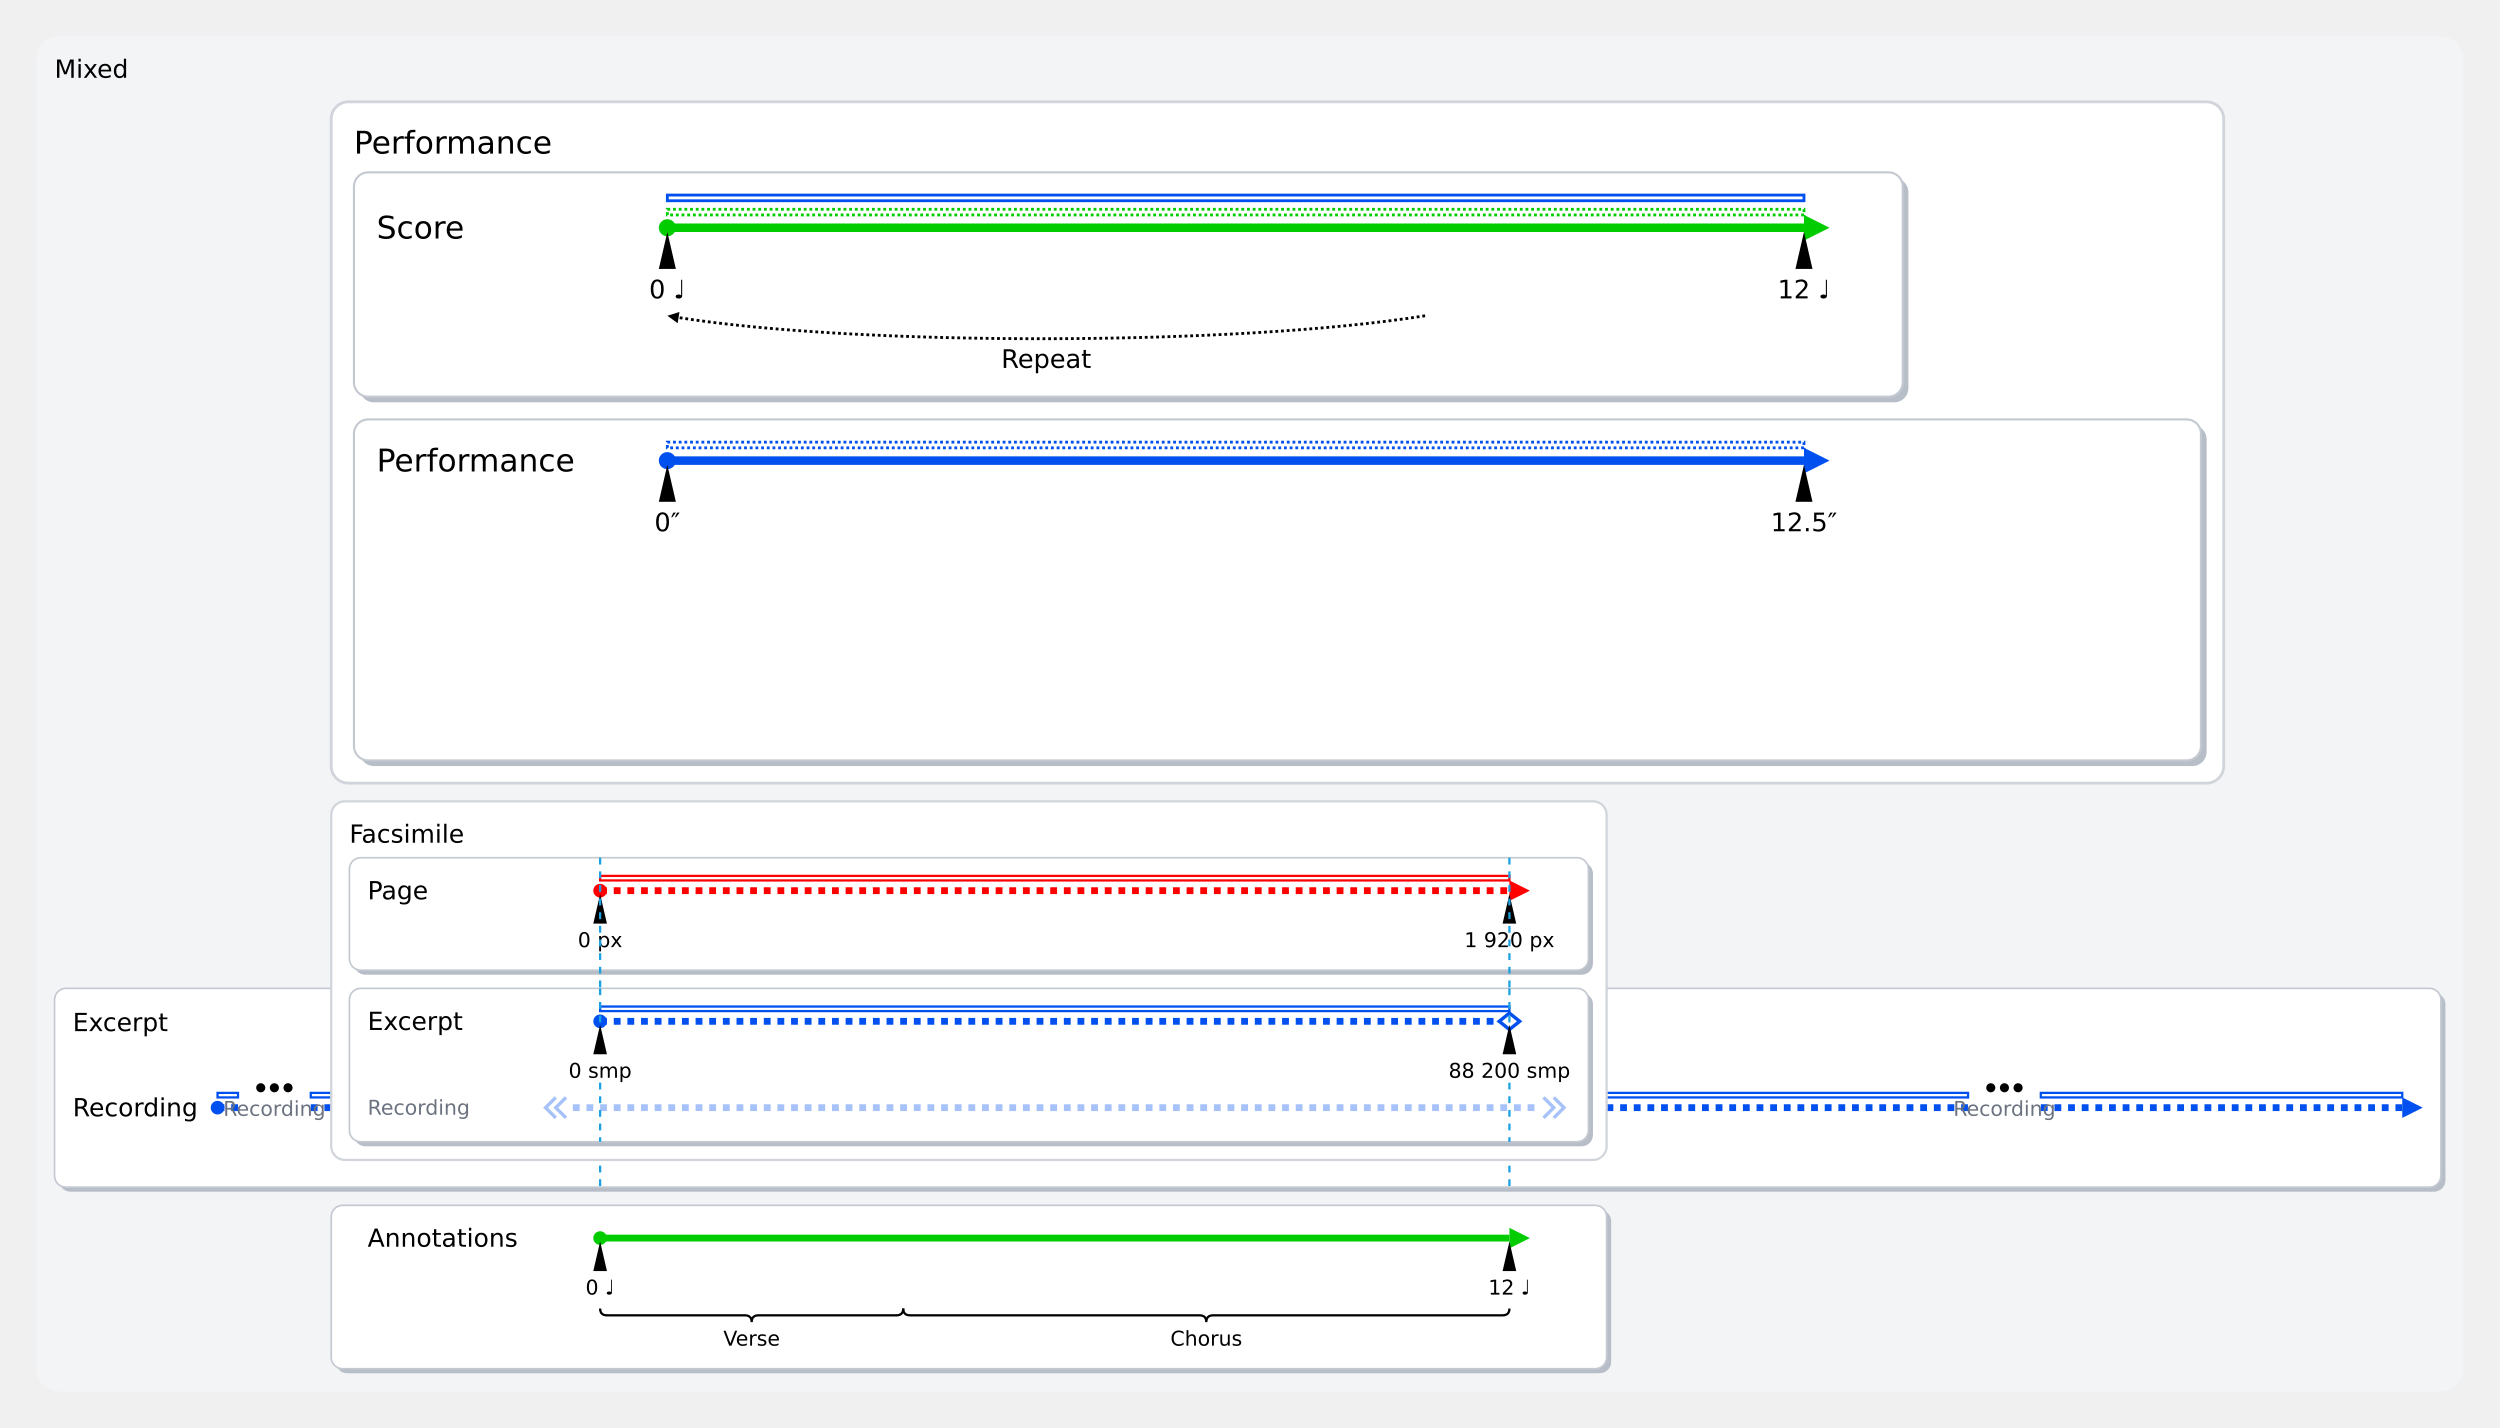
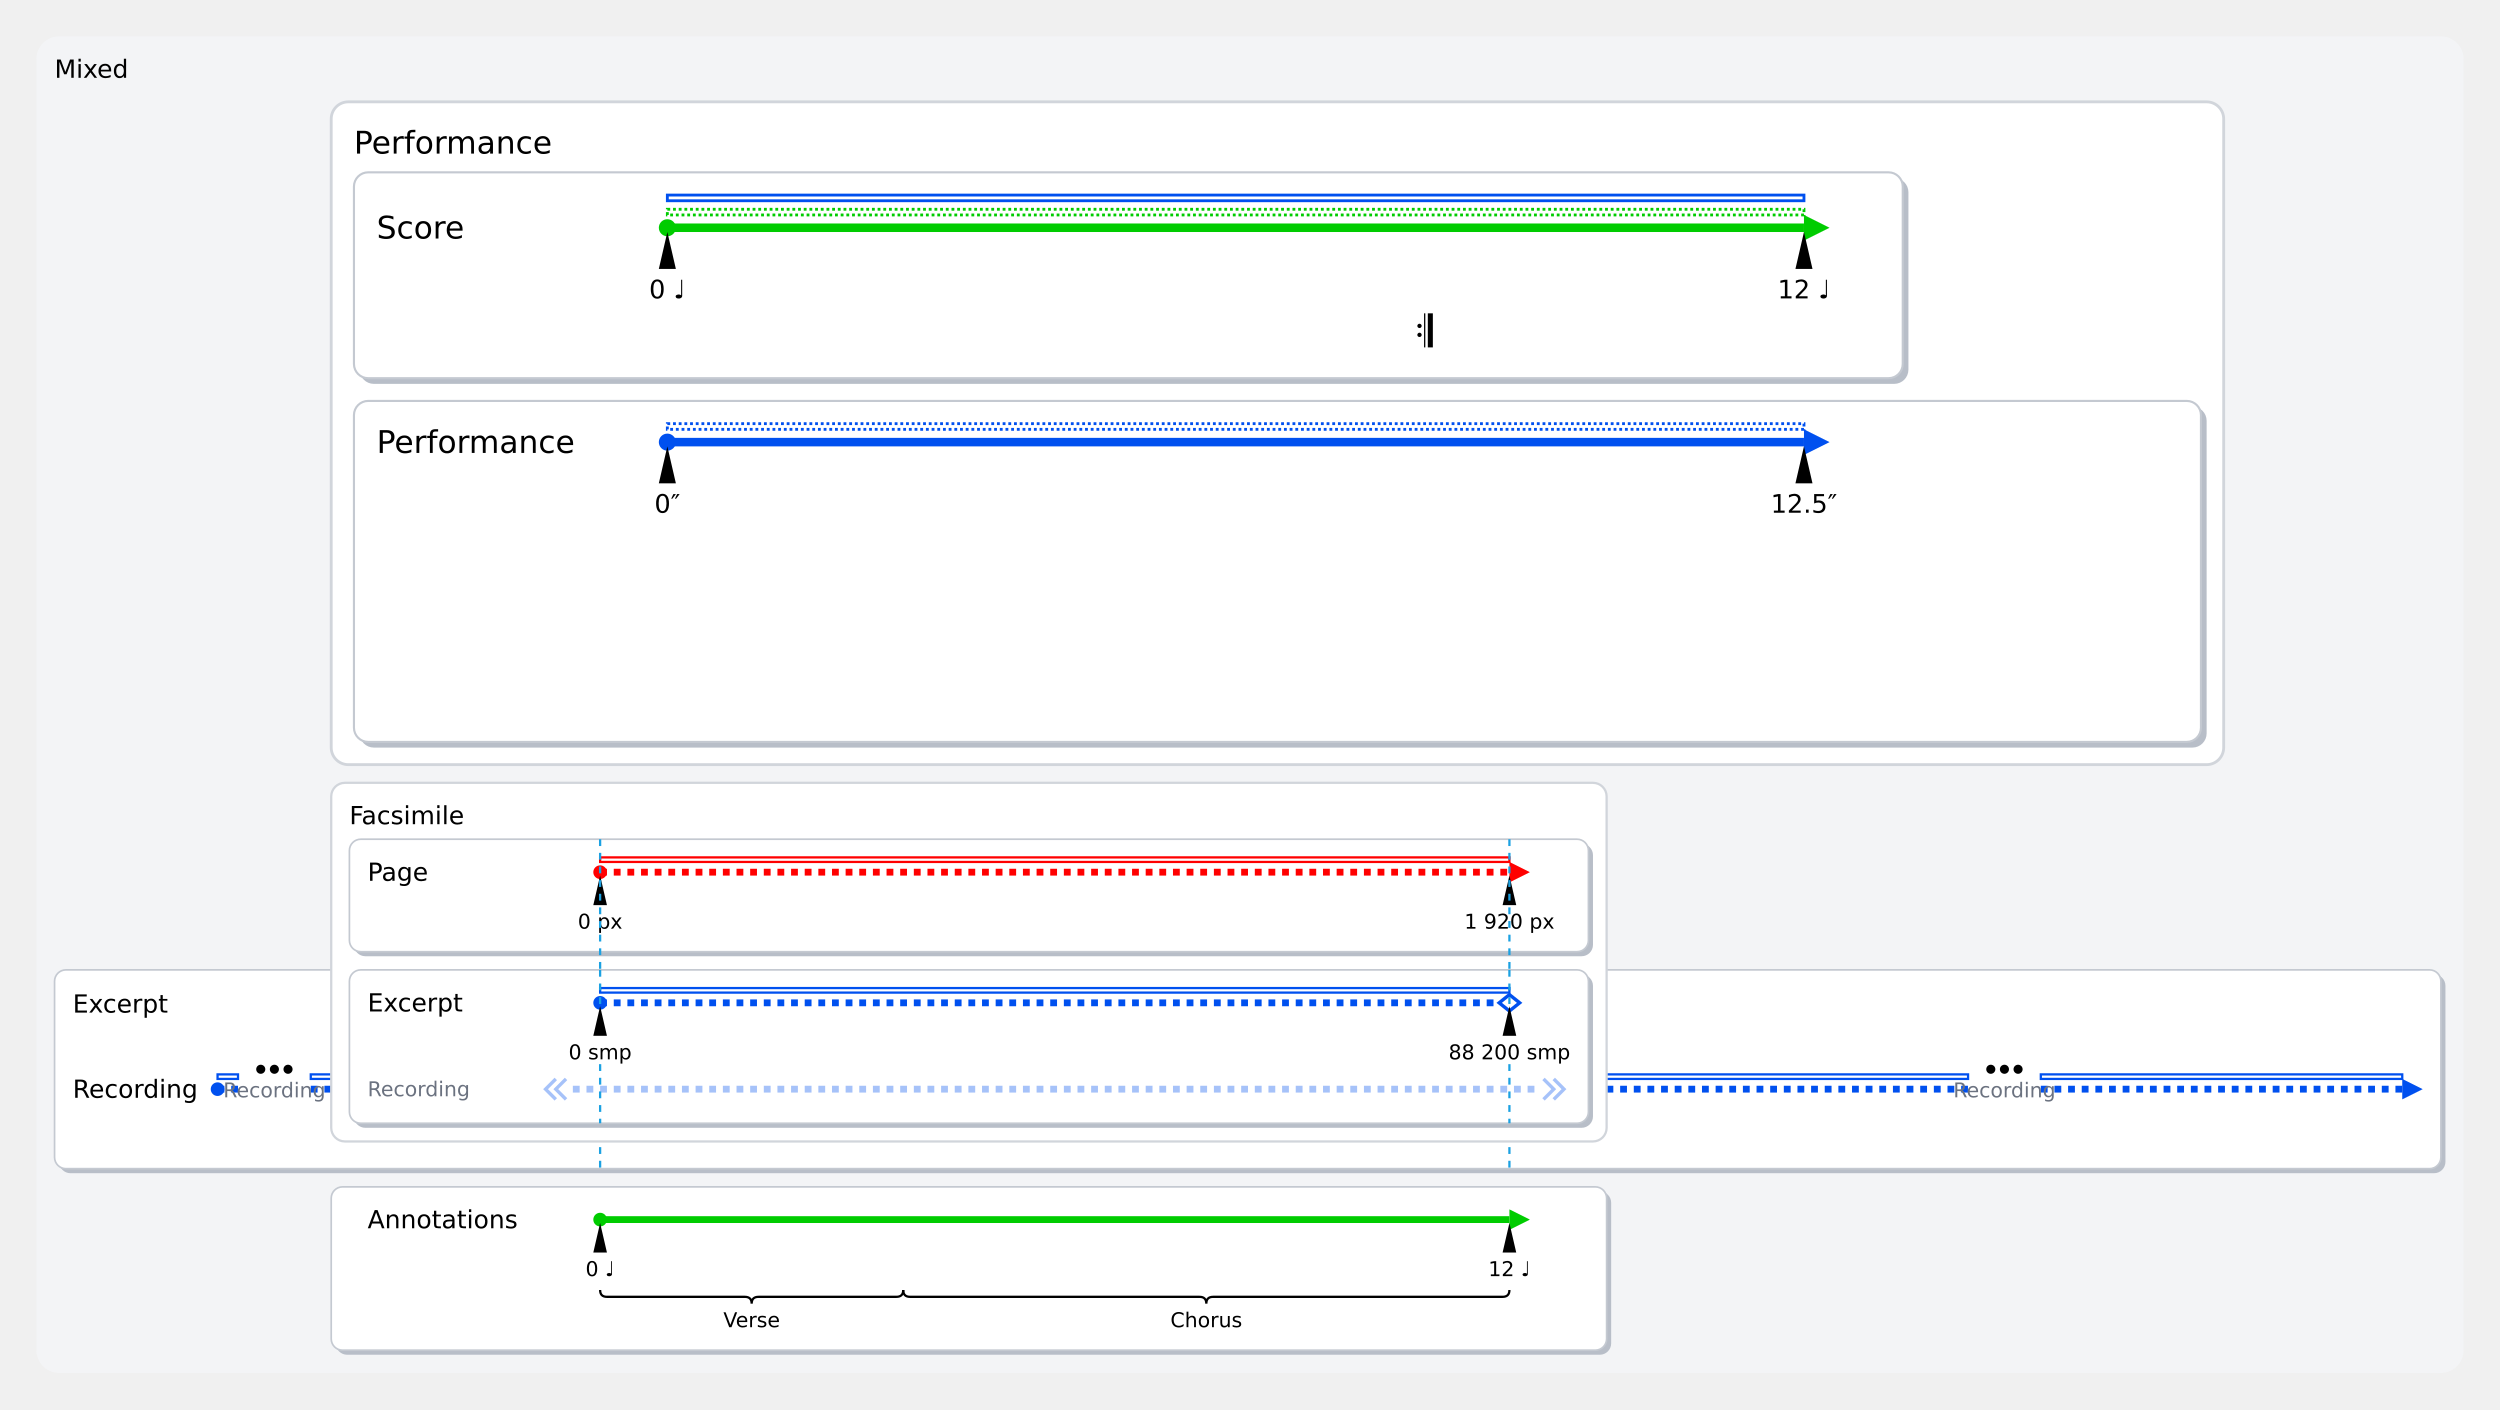
- <svg xmlns="http://www.w3.org/2000/svg" width="1099.756" height="628.092" viewBox="0 0 1099.756 628.092" font-family="DejaVu Sans, Noto Music" text-rendering="geometricPrecision" style="font-kerning:none;font-variant-ligatures:none">
+ <svg xmlns="http://www.w3.org/2000/svg" width="1099.756" height="619.957" viewBox="0 0 1099.756 619.957" font-family="DejaVu Sans, Noto Music" text-rendering="geometricPrecision" style="font-kerning:none;font-variant-ligatures:none">
  <g transform="translate(16 16)">
-     <rect x="0" y="0" width="1067.756" height="596.092" rx="10" fill="#F3F4F6" />
+     <rect x="0" y="0" width="1067.756" height="587.957" rx="10" fill="#F3F4F6" />
    <text data-part="name" x="8" y="18.21" text-anchor="start" font-size="11" fill="#000000">Mixed</text>
-     <rect data-id="recording" data-part="card" x="10" y="420.783" width="1049.756" height="87.453" rx="5" fill="#B8BEC8" />
-     <rect data-id="recording" data-part="card" x="8" y="418.783" width="1049.756" height="87.453" rx="5" fill="#FFFFFF" stroke="#C4C9D1" stroke-width="0.75" />
-     <polygon data-id="cmap_5" points="79.704,464.76 88.701,464.76 88.701,466.76 79.704,466.76" fill="none" stroke="#0050EF" stroke-width="1" />
-     <polygon data-id="cmap_5" points="120.706,464.76 849.753,464.76 849.753,466.76 120.706,466.76" fill="none" stroke="#0050EF" stroke-width="1" />
-     <polygon data-id="cmap_5" points="881.758,464.76 1040.756,464.76 1040.756,466.76 881.758,466.76" fill="none" stroke="#0050EF" stroke-width="1" />
-     <polygon data-id="cmap_6" points="247.995,427.283 647.995,427.283 647.995,429.283 247.995,429.283" fill="none" stroke="#0050EF" stroke-width="1" />
-     <line data-id="recording" x1="79.704" y1="471.26" x2="88.701" y2="471.26" stroke="#0050EF" stroke-width="3" stroke-dasharray="3 3" />
-     <line data-id="recording" x1="120.706" y1="471.26" x2="849.753" y2="471.26" stroke="#0050EF" stroke-width="3" stroke-dasharray="3 3" />
-     <line data-id="recording" x1="881.758" y1="471.26" x2="1040.756" y2="471.26" stroke="#0050EF" stroke-width="3" stroke-dasharray="3 3" />
-     <circle data-id="recording" cx="79.704" cy="471.26" r="3" fill="#0050EF" />
-     <polygon data-id="recording" points="1049.756,471.26 1040.756,466.76 1040.756,475.76" fill="#0050EF" />
-     <line data-id="excerpt" x1="247.995" y1="433.783" x2="643.495" y2="433.783" stroke="#0050EF" stroke-width="3" stroke-dasharray="3 3" />
-     <circle data-id="excerpt" cx="247.995" cy="433.783" r="3" fill="#0050EF" />
-     <polygon data-id="excerpt" points="643.495,433.783 647.995,430.183 652.495,433.783 647.995,437.383" fill="none" stroke="#0050EF" stroke-width="1.5" />
-     <polygon data-id="timestamp_3" points="247.995,435.283 244.995,448.283 250.995,448.283" fill="#000000" />
-     <polygon data-id="timestamp_4" points="647.995,435.283 644.995,448.283 650.995,448.283" fill="#000000" />
-     <text data-id="excerpt" data-part="name" x="16" y="437.591" text-anchor="start" font-size="11" fill="#000000">Excerpt</text>
-     <text data-id="recording" data-part="name" x="16" y="475.068" text-anchor="start" font-size="11" fill="#000000">Recording</text>
-     <text data-id="timestamp_3" data-part="coordinate" x="247.995" y="458.637" text-anchor="middle" font-size="9" fill="#000000">0 smp</text>
-     <text data-id="timestamp_4" data-part="coordinate" x="647.995" y="458.637" text-anchor="middle" font-size="9" fill="#000000">88 200 smp</text>
-     <line data-id="timestamp_3" data-part="line" x1="247.995" y1="418.783" x2="247.995" y2="435.283" stroke="#1BA1E2" stroke-width="1" stroke-dasharray="3 3" />
-     <line data-id="timestamp_3" data-part="line" x1="247.995" y1="460.76" x2="247.995" y2="506.236" stroke="#1BA1E2" stroke-width="1" stroke-dasharray="3 3" />
-     <line data-id="timestamp_4" data-part="line" x1="647.995" y1="418.783" x2="647.995" y2="435.283" stroke="#1BA1E2" stroke-width="1" stroke-dasharray="3 3" />
-     <line data-id="timestamp_4" data-part="line" x1="647.995" y1="460.76" x2="647.995" y2="506.236" stroke="#1BA1E2" stroke-width="1" stroke-dasharray="3 3" />
-     <circle data-id="recording" data-part="elision ellipsis" cx="98.704" cy="462.51" r="2" fill="#000000" />
-     <circle data-id="recording" data-part="elision ellipsis" cx="104.704" cy="462.51" r="2" fill="#000000" />
-     <circle data-id="recording" data-part="elision ellipsis" cx="110.704" cy="462.51" r="2" fill="#000000" />
-     <text data-id="recording" data-part="elision name" x="104.704" y="474.864" text-anchor="middle" font-size="9" fill="#6B7280">Recording</text>
-     <circle data-id="recording" data-part="elision ellipsis" cx="859.756" cy="462.51" r="2" fill="#000000" />
-     <circle data-id="recording" data-part="elision ellipsis" cx="865.756" cy="462.51" r="2" fill="#000000" />
-     <circle data-id="recording" data-part="elision ellipsis" cx="871.756" cy="462.51" r="2" fill="#000000" />
-     <text data-id="recording" data-part="elision name" x="865.756" y="474.864" text-anchor="middle" font-size="9" fill="#6B7280">Recording</text>
-     <rect data-id="group_1" x="129.704" y="28.805" width="832.5" height="299.697" rx="7.5" fill="#FFFFFF" stroke="#D1D5DB" stroke-width="1.25" />
+     <rect data-id="recording" data-part="card" x="10" y="412.648" width="1049.756" height="87.453" rx="5" fill="#B8BEC8" />
+     <rect data-id="recording" data-part="card" x="8" y="410.648" width="1049.756" height="87.453" rx="5" fill="#FFFFFF" stroke="#C4C9D1" stroke-width="0.75" />
+     <polygon data-id="cmap_5" points="79.704,456.625 88.701,456.625 88.701,458.625 79.704,458.625" fill="none" stroke="#0050EF" stroke-width="1" />
+     <polygon data-id="cmap_5" points="120.706,456.625 849.753,456.625 849.753,458.625 120.706,458.625" fill="none" stroke="#0050EF" stroke-width="1" />
+     <polygon data-id="cmap_5" points="881.758,456.625 1040.756,456.625 1040.756,458.625 881.758,458.625" fill="none" stroke="#0050EF" stroke-width="1" />
+     <polygon data-id="cmap_6" points="247.995,419.148 647.995,419.148 647.995,421.148 247.995,421.148" fill="none" stroke="#0050EF" stroke-width="1" />
+     <line data-id="recording" x1="79.704" y1="463.125" x2="88.701" y2="463.125" stroke="#0050EF" stroke-width="3" stroke-dasharray="3 3" />
+     <line data-id="recording" x1="120.706" y1="463.125" x2="849.753" y2="463.125" stroke="#0050EF" stroke-width="3" stroke-dasharray="3 3" />
+     <line data-id="recording" x1="881.758" y1="463.125" x2="1040.756" y2="463.125" stroke="#0050EF" stroke-width="3" stroke-dasharray="3 3" />
+     <circle data-id="recording" cx="79.704" cy="463.125" r="3" fill="#0050EF" />
+     <polygon data-id="recording" points="1049.756,463.125 1040.756,458.625 1040.756,467.625" fill="#0050EF" />
+     <line data-id="excerpt" x1="247.995" y1="425.648" x2="643.495" y2="425.648" stroke="#0050EF" stroke-width="3" stroke-dasharray="3 3" />
+     <circle data-id="excerpt" cx="247.995" cy="425.648" r="3" fill="#0050EF" />
+     <polygon data-id="excerpt" points="643.495,425.648 647.995,422.048 652.495,425.648 647.995,429.248" fill="none" stroke="#0050EF" stroke-width="1.5" />
+     <polygon data-id="timestamp_3" points="247.995,427.148 244.995,440.148 250.995,440.148" fill="#000000" />
+     <polygon data-id="timestamp_4" points="647.995,427.148 644.995,440.148 650.995,440.148" fill="#000000" />
+     <text data-id="excerpt" data-part="name" x="16" y="429.457" text-anchor="start" font-size="11" fill="#000000">Excerpt</text>
+     <text data-id="recording" data-part="name" x="16" y="466.933" text-anchor="start" font-size="11" fill="#000000">Recording</text>
+     <text data-id="timestamp_3" data-part="coordinate" x="247.995" y="450.502" text-anchor="middle" font-size="9" fill="#000000">0 smp</text>
+     <text data-id="timestamp_4" data-part="coordinate" x="647.995" y="450.502" text-anchor="middle" font-size="9" fill="#000000">88 200 smp</text>
+     <line data-id="timestamp_3" data-part="line" x1="247.995" y1="410.648" x2="247.995" y2="427.148" stroke="#1BA1E2" stroke-width="1" stroke-dasharray="3 3" />
+     <line data-id="timestamp_3" data-part="line" x1="247.995" y1="452.625" x2="247.995" y2="498.102" stroke="#1BA1E2" stroke-width="1" stroke-dasharray="3 3" />
+     <line data-id="timestamp_4" data-part="line" x1="647.995" y1="410.648" x2="647.995" y2="427.148" stroke="#1BA1E2" stroke-width="1" stroke-dasharray="3 3" />
+     <line data-id="timestamp_4" data-part="line" x1="647.995" y1="452.625" x2="647.995" y2="498.102" stroke="#1BA1E2" stroke-width="1" stroke-dasharray="3 3" />
+     <circle data-id="recording" data-part="elision ellipsis" cx="98.704" cy="454.375" r="2" fill="#000000" />
+     <circle data-id="recording" data-part="elision ellipsis" cx="104.704" cy="454.375" r="2" fill="#000000" />
+     <circle data-id="recording" data-part="elision ellipsis" cx="110.704" cy="454.375" r="2" fill="#000000" />
+     <text data-id="recording" data-part="elision name" x="104.704" y="466.729" text-anchor="middle" font-size="9" fill="#6B7280">Recording</text>
+     <circle data-id="recording" data-part="elision ellipsis" cx="859.756" cy="454.375" r="2" fill="#000000" />
+     <circle data-id="recording" data-part="elision ellipsis" cx="865.756" cy="454.375" r="2" fill="#000000" />
+     <circle data-id="recording" data-part="elision ellipsis" cx="871.756" cy="454.375" r="2" fill="#000000" />
+     <text data-id="recording" data-part="elision name" x="865.756" y="466.729" text-anchor="middle" font-size="9" fill="#6B7280">Recording</text>
+     <rect data-id="group_1" x="129.704" y="28.805" width="832.5" height="291.562" rx="7.5" fill="#FFFFFF" stroke="#D1D5DB" stroke-width="1.25" />
    <text data-id="group_1" data-part="name" x="139.704" y="51.568" text-anchor="start" font-size="13.75" fill="#000000">Performance</text>
-     <rect data-id="score" data-part="card" x="142.204" y="62.31" width="681.315" height="98.691" rx="6.25" fill="#B8BEC8" />
-     <rect data-id="score" data-part="card" x="139.704" y="59.81" width="681.315" height="98.691" rx="6.25" fill="#FFFFFF" stroke="#C4C9D1" stroke-width="0.938" />
+     <rect data-id="score" data-part="card" x="142.204" y="62.31" width="681.315" height="90.557" rx="6.25" fill="#B8BEC8" />
+     <rect data-id="score" data-part="card" x="139.704" y="59.81" width="681.315" height="90.557" rx="6.25" fill="#FFFFFF" stroke="#C4C9D1" stroke-width="0.938" />
    <polygon data-id="cmap_1" points="277.568,76.061 777.568,76.061 777.568,78.561 277.568,78.561" fill="none" stroke="#00CC00" stroke-width="1.25" stroke-dasharray="1.25 1.25" />
    <polygon data-id="cmap_2" points="277.568,69.811 777.568,69.811 777.568,72.311 277.568,72.311" fill="none" stroke="#0050EF" stroke-width="1.25" />
-     <path data-id="jump_1" d="M610.901 122.906C527.568 136.24 360.901 136.24 282.505 123.696" fill="none" stroke="#000000" stroke-width="1.25" stroke-dasharray="1.25 1.25" />
-     <polygon data-id="jump_1" points="277.568,122.906 282.11,126.165 282.9,121.228" fill="#000000" />
    <line data-id="score" x1="277.568" y1="84.186" x2="777.568" y2="84.186" stroke="#00CC00" stroke-width="3.75" />
    <circle data-id="score" cx="277.568" cy="84.186" r="3.75" fill="#00CC00" />
    <polygon data-id="score" points="788.818,84.186 777.568,78.561 777.568,89.811" fill="#00CC00" />
    <polygon data-id="timestamp_9" points="277.568,86.061 273.818,102.311 281.318,102.311" fill="#000000" />
    <polygon data-id="timestamp_10" points="777.568,86.061 773.818,102.311 781.318,102.311" fill="#000000" />
    <text data-id="score" data-part="name" x="149.704" y="88.946" text-anchor="start" font-size="13.75" fill="#000000">Score</text>
    <text data-id="timestamp_9" data-part="coordinate" x="277.568" y="115.253" text-anchor="middle" font-size="11.25" fill="#000000">0 ♩</text>
    <text data-id="timestamp_10" data-part="coordinate" x="777.568" y="115.253" text-anchor="middle" font-size="11.25" fill="#000000">12 ♩</text>
-     <text data-id="jump_1" data-part="label" x="444.235" y="145.849" text-anchor="middle" font-size="11.25" fill="#000000">Repeat</text>
-     <rect data-id="performance" data-part="card" x="142.204" y="171.002" width="812.5" height="150" rx="6.25" fill="#B8BEC8" />
-     <rect data-id="performance" data-part="card" x="139.704" y="168.502" width="812.5" height="150" rx="6.25" fill="#FFFFFF" stroke="#C4C9D1" stroke-width="0.938" />
-     <polygon data-id="cmap_3" points="277.568,178.502 777.568,178.502 777.568,181.002 277.568,181.002" fill="none" stroke="#0050EF" stroke-width="1.25" stroke-dasharray="1.25 1.25" />
-     <line data-id="performance" x1="277.568" y1="186.627" x2="777.568" y2="186.627" stroke="#0050EF" stroke-width="3.75" />
-     <circle data-id="performance" cx="277.568" cy="186.627" r="3.75" fill="#0050EF" />
-     <polygon data-id="performance" points="788.818,186.627 777.568,181.002 777.568,192.252" fill="#0050EF" />
-     <polygon data-id="timestamp_7" points="277.568,188.502 273.818,204.752 281.318,204.752" fill="#000000" />
-     <polygon data-id="timestamp_8" points="777.568,188.502 773.818,204.752 781.318,204.752" fill="#000000" />
-     <text data-id="performance" data-part="name" x="149.704" y="191.387" text-anchor="start" font-size="13.75" fill="#000000">Performance</text>
-     <text data-id="timestamp_7" data-part="coordinate" x="277.568" y="217.695" text-anchor="middle" font-size="11.25" fill="#000000">0″</text>
-     <text data-id="timestamp_8" data-part="coordinate" x="777.568" y="217.695" text-anchor="middle" font-size="11.25" fill="#000000">12.5″</text>
-     <rect data-id="group_2" x="129.704" y="336.502" width="561.052" height="157.758" rx="6" fill="#FFFFFF" stroke="#D1D5DB" stroke-width="1" />
-     <text data-id="group_2" data-part="name" x="137.704" y="354.712" text-anchor="start" font-size="11" fill="#000000">Facsimile</text>
-     <rect data-id="page" data-part="card" x="139.704" y="363.307" width="545.052" height="49.477" rx="5" fill="#B8BEC8" />
-     <rect data-id="page" data-part="card" x="137.704" y="361.307" width="545.052" height="49.477" rx="5" fill="#FFFFFF" stroke="#C4C9D1" stroke-width="0.75" />
-     <polygon data-id="cmap_4" points="247.995,369.307 647.995,369.307 647.995,371.307 247.995,371.307" fill="none" stroke="#FF0000" stroke-width="1" />
-     <line data-id="page" x1="247.995" y1="375.807" x2="647.995" y2="375.807" stroke="#FF0000" stroke-width="3" stroke-dasharray="3 3" />
-     <circle data-id="page" cx="247.995" cy="375.807" r="3" fill="#FF0000" />
-     <polygon data-id="page" points="656.995,375.807 647.995,371.307 647.995,380.307" fill="#FF0000" />
-     <polygon data-id="timestamp_5" points="247.995,377.307 244.995,390.307 250.995,390.307" fill="#000000" />
-     <polygon data-id="timestamp_6" points="647.995,377.307 644.995,390.307 650.995,390.307" fill="#000000" />
-     <text data-id="page" data-part="name" x="145.704" y="379.615" text-anchor="start" font-size="11" fill="#000000">Page</text>
-     <text data-id="timestamp_5" data-part="coordinate" x="247.995" y="400.661" text-anchor="middle" font-size="9" fill="#000000">0 px</text>
-     <text data-id="timestamp_6" data-part="coordinate" x="647.995" y="400.661" text-anchor="middle" font-size="9" fill="#000000">1 920 px</text>
-     <rect data-id="excerpt" data-part="card" x="139.704" y="420.783" width="545.052" height="67.477" rx="5" fill="#B8BEC8" />
-     <rect data-id="excerpt" data-part="card" x="137.704" y="418.783" width="545.052" height="67.477" rx="5" fill="#FFFFFF" stroke="#C4C9D1" stroke-width="0.75" />
-     <polygon data-id="cmap_6" points="247.995,426.783 647.995,426.783 647.995,428.783 247.995,428.783" fill="none" stroke="#0050EF" stroke-width="1" />
-     <line data-id="recording" x1="235.995" y1="471.26" x2="659.995" y2="471.26" stroke="#0050EF" stroke-width="3" stroke-dasharray="3 3" opacity="0.35" />
-     <polyline data-id="recording" points="232.995,466.76 228.495,471.26 232.995,475.76" fill="none" stroke="#0050EF" stroke-width="1.5" opacity="0.35" />
-     <polyline data-id="recording" points="228.495,466.76 223.995,471.26 228.495,475.76" fill="none" stroke="#0050EF" stroke-width="1.5" opacity="0.35" />
-     <polyline data-id="recording" points="662.995,466.76 667.495,471.26 662.995,475.76" fill="none" stroke="#0050EF" stroke-width="1.5" opacity="0.35" />
-     <polyline data-id="recording" points="667.495,466.76 671.995,471.26 667.495,475.76" fill="none" stroke="#0050EF" stroke-width="1.5" opacity="0.35" />
-     <line data-id="excerpt" x1="247.995" y1="433.283" x2="643.495" y2="433.283" stroke="#0050EF" stroke-width="3" stroke-dasharray="3 3" />
-     <circle data-id="excerpt" cx="247.995" cy="433.283" r="3" fill="#0050EF" />
-     <polygon data-id="excerpt" points="643.495,433.283 647.995,429.683 652.495,433.283 647.995,436.883" fill="none" stroke="#0050EF" stroke-width="1.5" />
-     <polygon data-id="timestamp_3" points="247.995,434.783 244.995,447.783 250.995,447.783" fill="#000000" />
-     <polygon data-id="timestamp_4" points="647.995,434.783 644.995,447.783 650.995,447.783" fill="#000000" />
-     <text data-id="recording" data-part="name" x="145.704" y="474.375" text-anchor="start" font-size="9" fill="#6B7280">Recording</text>
-     <text data-id="excerpt" data-part="name" x="145.704" y="437.091" text-anchor="start" font-size="11" fill="#000000">Excerpt</text>
-     <text data-id="timestamp_3" data-part="coordinate" x="247.995" y="458.137" text-anchor="middle" font-size="9" fill="#000000">0 smp</text>
-     <text data-id="timestamp_4" data-part="coordinate" x="647.995" y="458.137" text-anchor="middle" font-size="9" fill="#000000">88 200 smp</text>
-     <line data-id="timestamp_3" data-part="line" x1="247.995" y1="418.783" x2="247.995" y2="434.783" stroke="#1BA1E2" stroke-width="1" stroke-dasharray="3 3" />
-     <line data-id="timestamp_3" data-part="line" x1="247.995" y1="460.26" x2="247.995" y2="486.26" stroke="#1BA1E2" stroke-width="1" stroke-dasharray="3 3" />
-     <line data-id="timestamp_4" data-part="line" x1="647.995" y1="418.783" x2="647.995" y2="434.783" stroke="#1BA1E2" stroke-width="1" stroke-dasharray="3 3" />
-     <line data-id="timestamp_4" data-part="line" x1="647.995" y1="460.26" x2="647.995" y2="486.26" stroke="#1BA1E2" stroke-width="1" stroke-dasharray="3 3" />
-     <rect data-id="annotations" data-part="card" x="131.704" y="516.236" width="561.052" height="71.856" rx="5" fill="#B8BEC8" />
-     <rect data-id="annotations" data-part="card" x="129.704" y="514.236" width="561.052" height="71.856" rx="5" fill="#FFFFFF" stroke="#C4C9D1" stroke-width="0.75" />
-     <path data-id="region_1" d="M247.995 559.615Q247.995 562.615 250.995 562.615L311.662 562.615Q314.662 562.615 314.662 565.615Q314.662 562.615 317.662 562.615L378.329 562.615Q381.329 562.615 381.329 559.615" fill="none" stroke="#000000" stroke-width="1" />
-     <path data-id="region_2" d="M381.329 559.615Q381.329 562.615 384.329 562.615L511.662 562.615Q514.662 562.615 514.662 565.615Q514.662 562.615 517.662 562.615L644.995 562.615Q647.995 562.615 647.995 559.615" fill="none" stroke="#000000" stroke-width="1" />
-     <line data-id="annotations" x1="247.995" y1="528.639" x2="647.995" y2="528.639" stroke="#00CC00" stroke-width="3" />
-     <circle data-id="annotations" cx="247.995" cy="528.639" r="3" fill="#00CC00" />
-     <polygon data-id="annotations" points="656.995,528.639 647.995,524.139 647.995,533.139" fill="#00CC00" />
-     <polygon data-id="timestamp_1" points="247.995,530.139 244.995,543.139 250.995,543.139" fill="#000000" />
-     <polygon data-id="timestamp_2" points="647.995,530.139 644.995,543.139 650.995,543.139" fill="#000000" />
-     <text data-id="annotations" data-part="name" x="145.704" y="532.447" text-anchor="start" font-size="11" fill="#000000">Annotations</text>
-     <text data-id="timestamp_1" data-part="coordinate" x="247.995" y="553.493" text-anchor="middle" font-size="9" fill="#000000">0 ♩</text>
-     <text data-id="timestamp_2" data-part="coordinate" x="647.995" y="553.493" text-anchor="middle" font-size="9" fill="#000000">12 ♩</text>
-     <text data-id="region_1" data-part="label" x="314.662" y="575.969" text-anchor="middle" font-size="9" fill="#000000">Verse</text>
-     <text data-id="region_2" data-part="label" x="514.662" y="575.969" text-anchor="middle" font-size="9" fill="#000000">Chorus</text>
-     <line data-id="timestamp_3" data-part="line" x1="247.995" y1="361.307" x2="247.995" y2="418.783" stroke="#1BA1E2" stroke-width="1" stroke-dasharray="3 3" />
-     <line data-id="timestamp_4" data-part="line" x1="647.995" y1="361.307" x2="647.995" y2="418.783" stroke="#1BA1E2" stroke-width="1" stroke-dasharray="3 3" />
+     <text data-id="jump_1" data-part="symbol" x="610.901" y="136.83" text-anchor="middle" font-size="15" fill="#000000">𝄇</text>
+     <rect data-id="performance" data-part="card" x="142.204" y="162.867" width="812.5" height="150" rx="6.25" fill="#B8BEC8" />
+     <rect data-id="performance" data-part="card" x="139.704" y="160.367" width="812.5" height="150" rx="6.25" fill="#FFFFFF" stroke="#C4C9D1" stroke-width="0.938" />
+     <polygon data-id="cmap_3" points="277.568,170.367 777.568,170.367 777.568,172.867 277.568,172.867" fill="none" stroke="#0050EF" stroke-width="1.25" stroke-dasharray="1.25 1.25" />
+     <line data-id="performance" x1="277.568" y1="178.492" x2="777.568" y2="178.492" stroke="#0050EF" stroke-width="3.75" />
+     <circle data-id="performance" cx="277.568" cy="178.492" r="3.75" fill="#0050EF" />
+     <polygon data-id="performance" points="788.818,178.492 777.568,172.867 777.568,184.117" fill="#0050EF" />
+     <polygon data-id="timestamp_7" points="277.568,180.367 273.818,196.617 281.318,196.617" fill="#000000" />
+     <polygon data-id="timestamp_8" points="777.568,180.367 773.818,196.617 781.318,196.617" fill="#000000" />
+     <text data-id="performance" data-part="name" x="149.704" y="183.252" text-anchor="start" font-size="13.75" fill="#000000">Performance</text>
+     <text data-id="timestamp_7" data-part="coordinate" x="277.568" y="209.56" text-anchor="middle" font-size="11.25" fill="#000000">0″</text>
+     <text data-id="timestamp_8" data-part="coordinate" x="777.568" y="209.56" text-anchor="middle" font-size="11.25" fill="#000000">12.5″</text>
+     <rect data-id="group_2" x="129.704" y="328.367" width="561.052" height="157.758" rx="6" fill="#FFFFFF" stroke="#D1D5DB" stroke-width="1" />
+     <text data-id="group_2" data-part="name" x="137.704" y="346.578" text-anchor="start" font-size="11" fill="#000000">Facsimile</text>
+     <rect data-id="page" data-part="card" x="139.704" y="355.172" width="545.052" height="49.477" rx="5" fill="#B8BEC8" />
+     <rect data-id="page" data-part="card" x="137.704" y="353.172" width="545.052" height="49.477" rx="5" fill="#FFFFFF" stroke="#C4C9D1" stroke-width="0.75" />
+     <polygon data-id="cmap_4" points="247.995,361.172 647.995,361.172 647.995,363.172 247.995,363.172" fill="none" stroke="#FF0000" stroke-width="1" />
+     <line data-id="page" x1="247.995" y1="367.672" x2="647.995" y2="367.672" stroke="#FF0000" stroke-width="3" stroke-dasharray="3 3" />
+     <circle data-id="page" cx="247.995" cy="367.672" r="3" fill="#FF0000" />
+     <polygon data-id="page" points="656.995,367.672 647.995,363.172 647.995,372.172" fill="#FF0000" />
+     <polygon data-id="timestamp_5" points="247.995,369.172 244.995,382.172 250.995,382.172" fill="#000000" />
+     <polygon data-id="timestamp_6" points="647.995,369.172 644.995,382.172 650.995,382.172" fill="#000000" />
+     <text data-id="page" data-part="name" x="145.704" y="371.48" text-anchor="start" font-size="11" fill="#000000">Page</text>
+     <text data-id="timestamp_5" data-part="coordinate" x="247.995" y="392.526" text-anchor="middle" font-size="9" fill="#000000">0 px</text>
+     <text data-id="timestamp_6" data-part="coordinate" x="647.995" y="392.526" text-anchor="middle" font-size="9" fill="#000000">1 920 px</text>
+     <rect data-id="excerpt" data-part="card" x="139.704" y="412.648" width="545.052" height="67.477" rx="5" fill="#B8BEC8" />
+     <rect data-id="excerpt" data-part="card" x="137.704" y="410.648" width="545.052" height="67.477" rx="5" fill="#FFFFFF" stroke="#C4C9D1" stroke-width="0.75" />
+     <polygon data-id="cmap_6" points="247.995,418.648 647.995,418.648 647.995,420.648 247.995,420.648" fill="none" stroke="#0050EF" stroke-width="1" />
+     <line data-id="recording" x1="235.995" y1="463.125" x2="659.995" y2="463.125" stroke="#0050EF" stroke-width="3" stroke-dasharray="3 3" opacity="0.35" />
+     <polyline data-id="recording" points="232.995,458.625 228.495,463.125 232.995,467.625" fill="none" stroke="#0050EF" stroke-width="1.5" opacity="0.35" />
+     <polyline data-id="recording" points="228.495,458.625 223.995,463.125 228.495,467.625" fill="none" stroke="#0050EF" stroke-width="1.5" opacity="0.35" />
+     <polyline data-id="recording" points="662.995,458.625 667.495,463.125 662.995,467.625" fill="none" stroke="#0050EF" stroke-width="1.5" opacity="0.35" />
+     <polyline data-id="recording" points="667.495,458.625 671.995,463.125 667.495,467.625" fill="none" stroke="#0050EF" stroke-width="1.5" opacity="0.35" />
+     <line data-id="excerpt" x1="247.995" y1="425.148" x2="643.495" y2="425.148" stroke="#0050EF" stroke-width="3" stroke-dasharray="3 3" />
+     <circle data-id="excerpt" cx="247.995" cy="425.148" r="3" fill="#0050EF" />
+     <polygon data-id="excerpt" points="643.495,425.148 647.995,421.548 652.495,425.148 647.995,428.748" fill="none" stroke="#0050EF" stroke-width="1.5" />
+     <polygon data-id="timestamp_3" points="247.995,426.648 244.995,439.648 250.995,439.648" fill="#000000" />
+     <polygon data-id="timestamp_4" points="647.995,426.648 644.995,439.648 650.995,439.648" fill="#000000" />
+     <text data-id="recording" data-part="name" x="145.704" y="466.241" text-anchor="start" font-size="9" fill="#6B7280">Recording</text>
+     <text data-id="excerpt" data-part="name" x="145.704" y="428.957" text-anchor="start" font-size="11" fill="#000000">Excerpt</text>
+     <text data-id="timestamp_3" data-part="coordinate" x="247.995" y="450.002" text-anchor="middle" font-size="9" fill="#000000">0 smp</text>
+     <text data-id="timestamp_4" data-part="coordinate" x="647.995" y="450.002" text-anchor="middle" font-size="9" fill="#000000">88 200 smp</text>
+     <line data-id="timestamp_3" data-part="line" x1="247.995" y1="410.648" x2="247.995" y2="426.648" stroke="#1BA1E2" stroke-width="1" stroke-dasharray="3 3" />
+     <line data-id="timestamp_3" data-part="line" x1="247.995" y1="452.125" x2="247.995" y2="478.125" stroke="#1BA1E2" stroke-width="1" stroke-dasharray="3 3" />
+     <line data-id="timestamp_4" data-part="line" x1="647.995" y1="410.648" x2="647.995" y2="426.648" stroke="#1BA1E2" stroke-width="1" stroke-dasharray="3 3" />
+     <line data-id="timestamp_4" data-part="line" x1="647.995" y1="452.125" x2="647.995" y2="478.125" stroke="#1BA1E2" stroke-width="1" stroke-dasharray="3 3" />
+     <rect data-id="annotations" data-part="card" x="131.704" y="508.102" width="561.052" height="71.856" rx="5" fill="#B8BEC8" />
+     <rect data-id="annotations" data-part="card" x="129.704" y="506.102" width="561.052" height="71.856" rx="5" fill="#FFFFFF" stroke="#C4C9D1" stroke-width="0.75" />
+     <path data-id="region_1" d="M247.995 551.481Q247.995 554.481 250.995 554.481L311.662 554.481Q314.662 554.481 314.662 557.481Q314.662 554.481 317.662 554.481L378.329 554.481Q381.329 554.481 381.329 551.481" fill="none" stroke="#000000" stroke-width="1" />
+     <path data-id="region_2" d="M381.329 551.481Q381.329 554.481 384.329 554.481L511.662 554.481Q514.662 554.481 514.662 557.481Q514.662 554.481 517.662 554.481L644.995 554.481Q647.995 554.481 647.995 551.481" fill="none" stroke="#000000" stroke-width="1" />
+     <line data-id="annotations" x1="247.995" y1="520.504" x2="647.995" y2="520.504" stroke="#00CC00" stroke-width="3" />
+     <circle data-id="annotations" cx="247.995" cy="520.504" r="3" fill="#00CC00" />
+     <polygon data-id="annotations" points="656.995,520.504 647.995,516.004 647.995,525.004" fill="#00CC00" />
+     <polygon data-id="timestamp_1" points="247.995,522.004 244.995,535.004 250.995,535.004" fill="#000000" />
+     <polygon data-id="timestamp_2" points="647.995,522.004 644.995,535.004 650.995,535.004" fill="#000000" />
+     <text data-id="annotations" data-part="name" x="145.704" y="524.312" text-anchor="start" font-size="11" fill="#000000">Annotations</text>
+     <text data-id="timestamp_1" data-part="coordinate" x="247.995" y="545.358" text-anchor="middle" font-size="9" fill="#000000">0 ♩</text>
+     <text data-id="timestamp_2" data-part="coordinate" x="647.995" y="545.358" text-anchor="middle" font-size="9" fill="#000000">12 ♩</text>
+     <text data-id="region_1" data-part="label" x="314.662" y="567.835" text-anchor="middle" font-size="9" fill="#000000">Verse</text>
+     <text data-id="region_2" data-part="label" x="514.662" y="567.835" text-anchor="middle" font-size="9" fill="#000000">Chorus</text>
+     <line data-id="timestamp_3" data-part="line" x1="247.995" y1="353.172" x2="247.995" y2="410.648" stroke="#1BA1E2" stroke-width="1" stroke-dasharray="3 3" />
+     <line data-id="timestamp_4" data-part="line" x1="647.995" y1="353.172" x2="647.995" y2="410.648" stroke="#1BA1E2" stroke-width="1" stroke-dasharray="3 3" />
  </g>
</svg>
